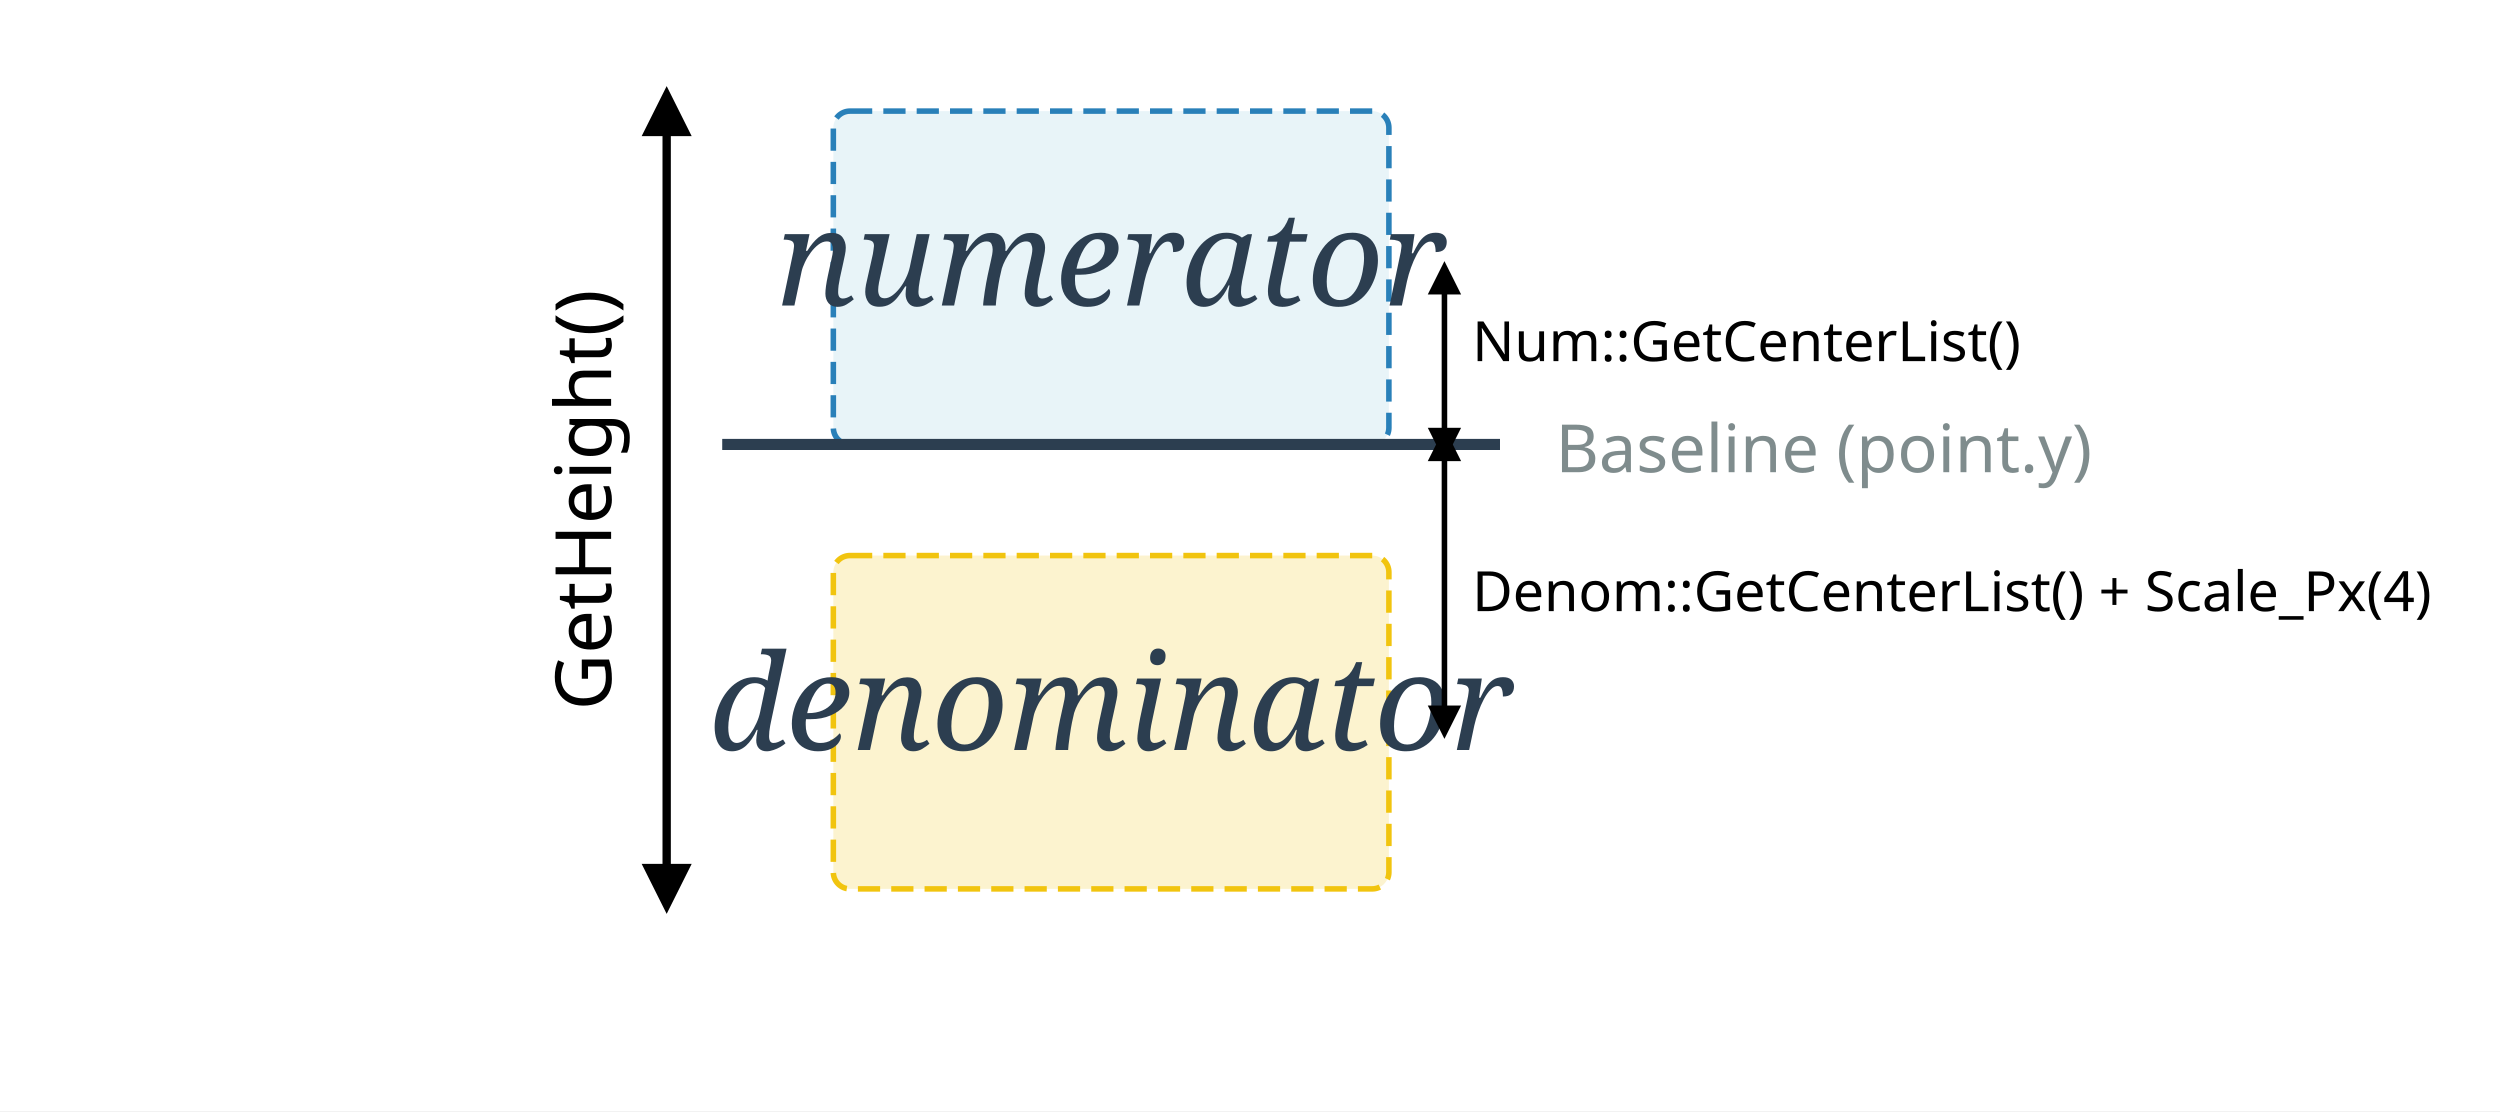
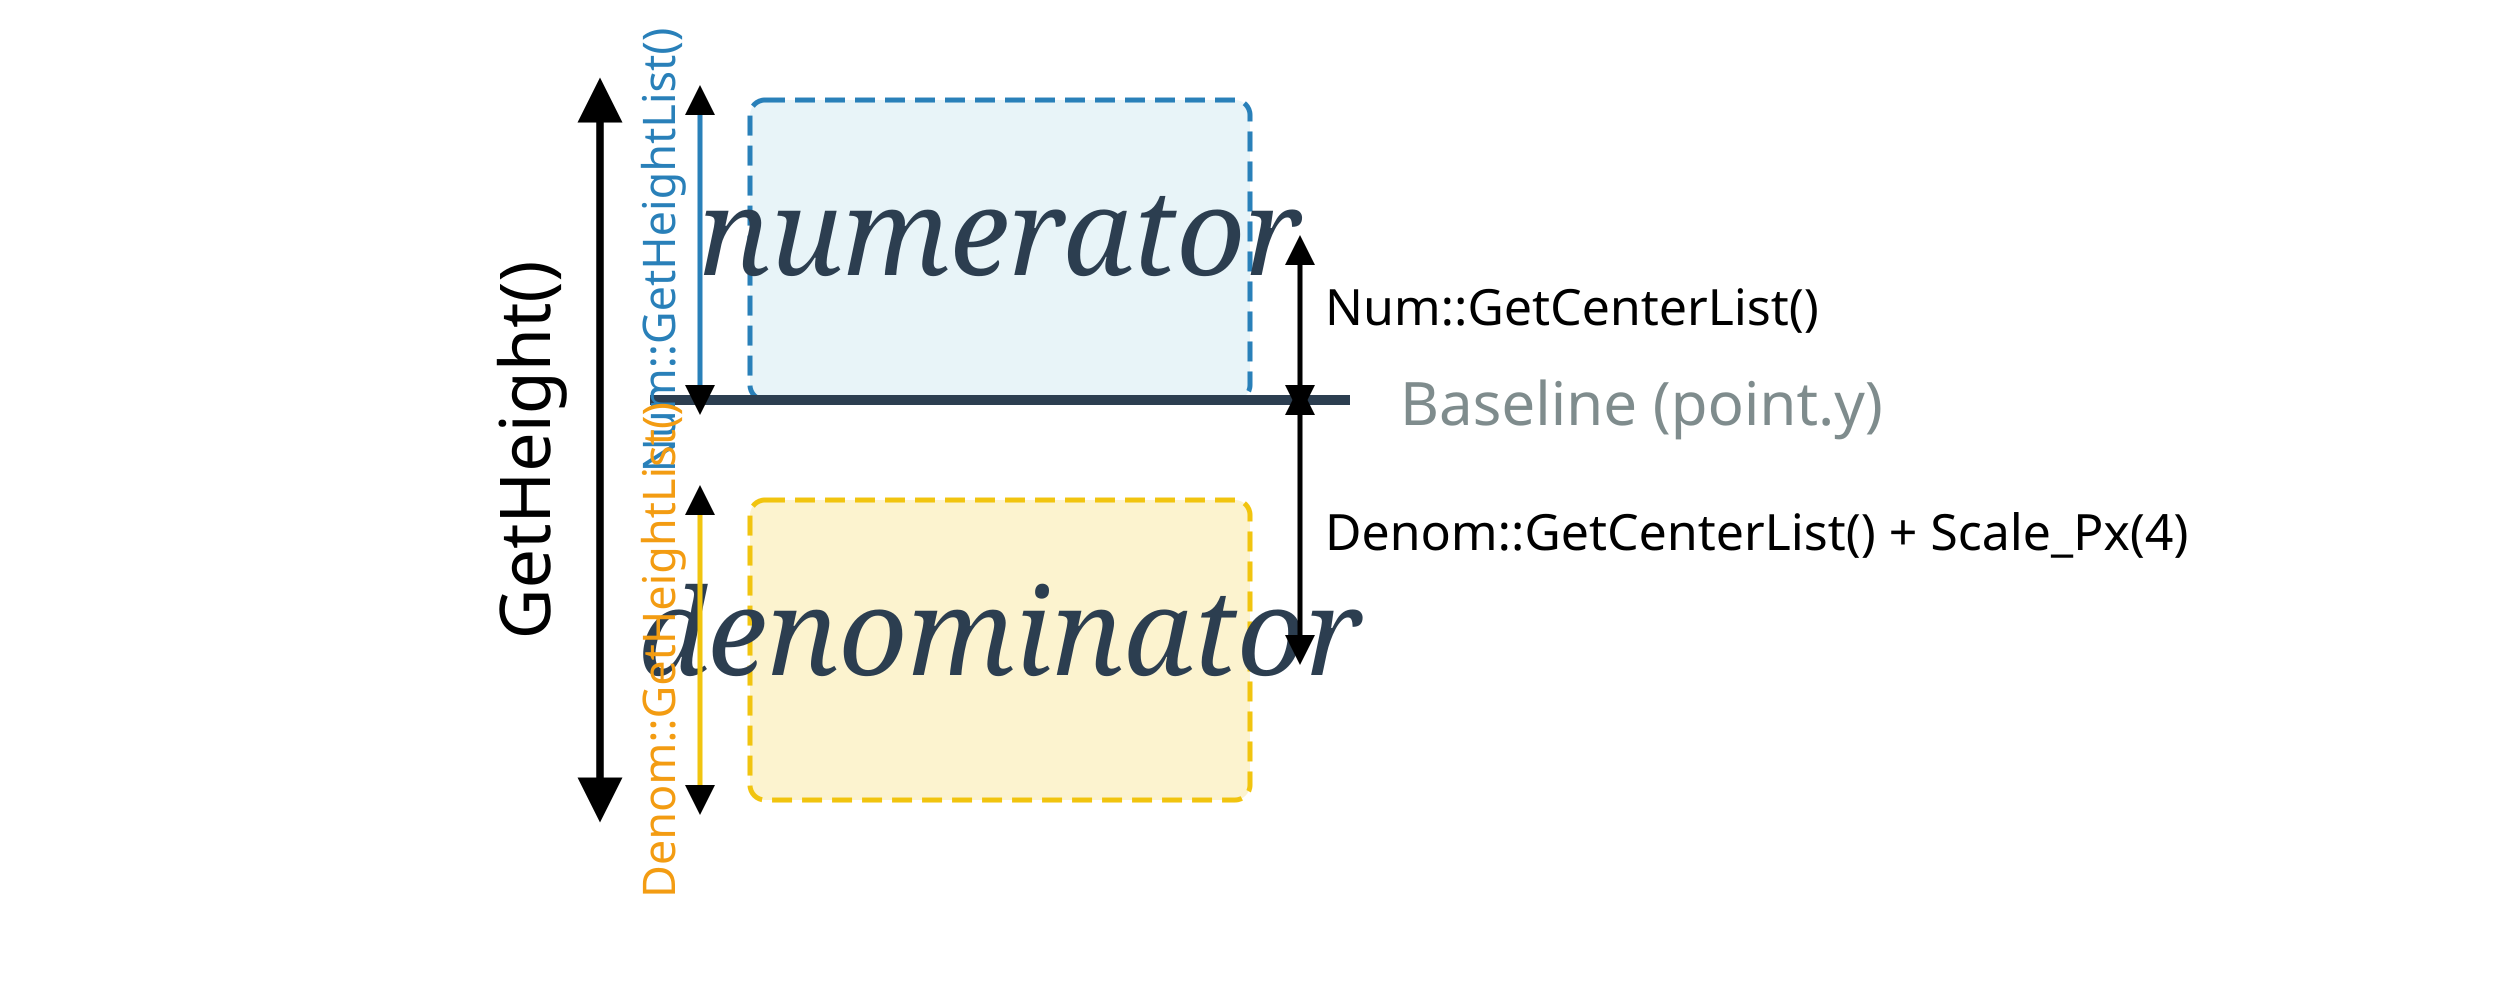
- <svg xmlns="http://www.w3.org/2000/svg" width="450" height="200" viewBox="0 0 450 200">
+ <svg xmlns="http://www.w3.org/2000/svg" width="500" height="200" viewBox="0 0 500 200">
  <defs>
    <marker id="arrow" viewBox="0 0 10 10" refX="5" refY="5" markerWidth="6" markerHeight="6" orient="auto-start-reverse">
      <path d="M 0 0 L 10 5 L 0 10 z" />
    </marker>
  </defs>
  <rect width="100%" height="100%" fill="white" />
  <rect x="150" y="20" width="100" height="60" rx="3" fill="#e8f4f8" stroke="#2980b9" stroke-width="1" stroke-dasharray="4,2" />
  <text x="200" y="55" font-family="serif" font-style="italic" font-size="24" text-anchor="middle" fill="#2c3e50">numerator</text>
  <rect x="150" y="100" width="100" height="60" rx="3" fill="#fcf3cf" stroke="#f1c40f" stroke-width="1" stroke-dasharray="4,2" />
  <text x="200" y="135" font-family="serif" font-style="italic" font-size="24" text-anchor="middle" fill="#2c3e50">denominator</text>
  <line x1="130" y1="80" x2="270" y2="80" stroke="#2c3e50" stroke-width="2" />
  <text x="280" y="85" font-family="sans-serif" font-size="12" fill="#7f8c8d">Baseline (point.y)</text>
  <line x1="120" y1="20" x2="120" y2="160" stroke="black" stroke-width="1.5" marker-start="url(#arrow)" marker-end="url(#arrow)" />
  <text x="110" y="90" font-family="sans-serif" font-size="14" text-anchor="middle" transform="rotate(-90 110,90)">GetHeight()</text>
+   <line x1="140" y1="20" x2="140" y2="80" stroke="#2980b9" stroke-width="1" marker-start="url(#arrow)" marker-end="url(#arrow)" />
+   <text x="135" y="50" font-family="sans-serif" font-size="9" text-anchor="middle" transform="rotate(-90 135,50)" fill="#2980b9">Num::GetHeightList()</text>
+   <line x1="140" y1="100" x2="140" y2="160" stroke="#f1c40f" stroke-width="1" marker-start="url(#arrow)" marker-end="url(#arrow)" />
+   <text x="135" y="130" font-family="sans-serif" font-size="9" text-anchor="middle" transform="rotate(-90 135,130)" fill="#f39c12">Denom::GetHeightList()</text>
  <line x1="260" y1="50" x2="260" y2="80" stroke="black" stroke-width="1" marker-start="url(#arrow)" marker-end="url(#arrow)" />
  <text x="265" y="65" font-family="sans-serif" font-size="10">Num::GetCenterList()</text>
  <line x1="260" y1="80" x2="260" y2="130" stroke="black" stroke-width="1" marker-start="url(#arrow)" marker-end="url(#arrow)" />
  <text x="265" y="110" font-family="sans-serif" font-size="10">Denom::GetCenterList() + Scale_Px(4)</text>
</svg>
